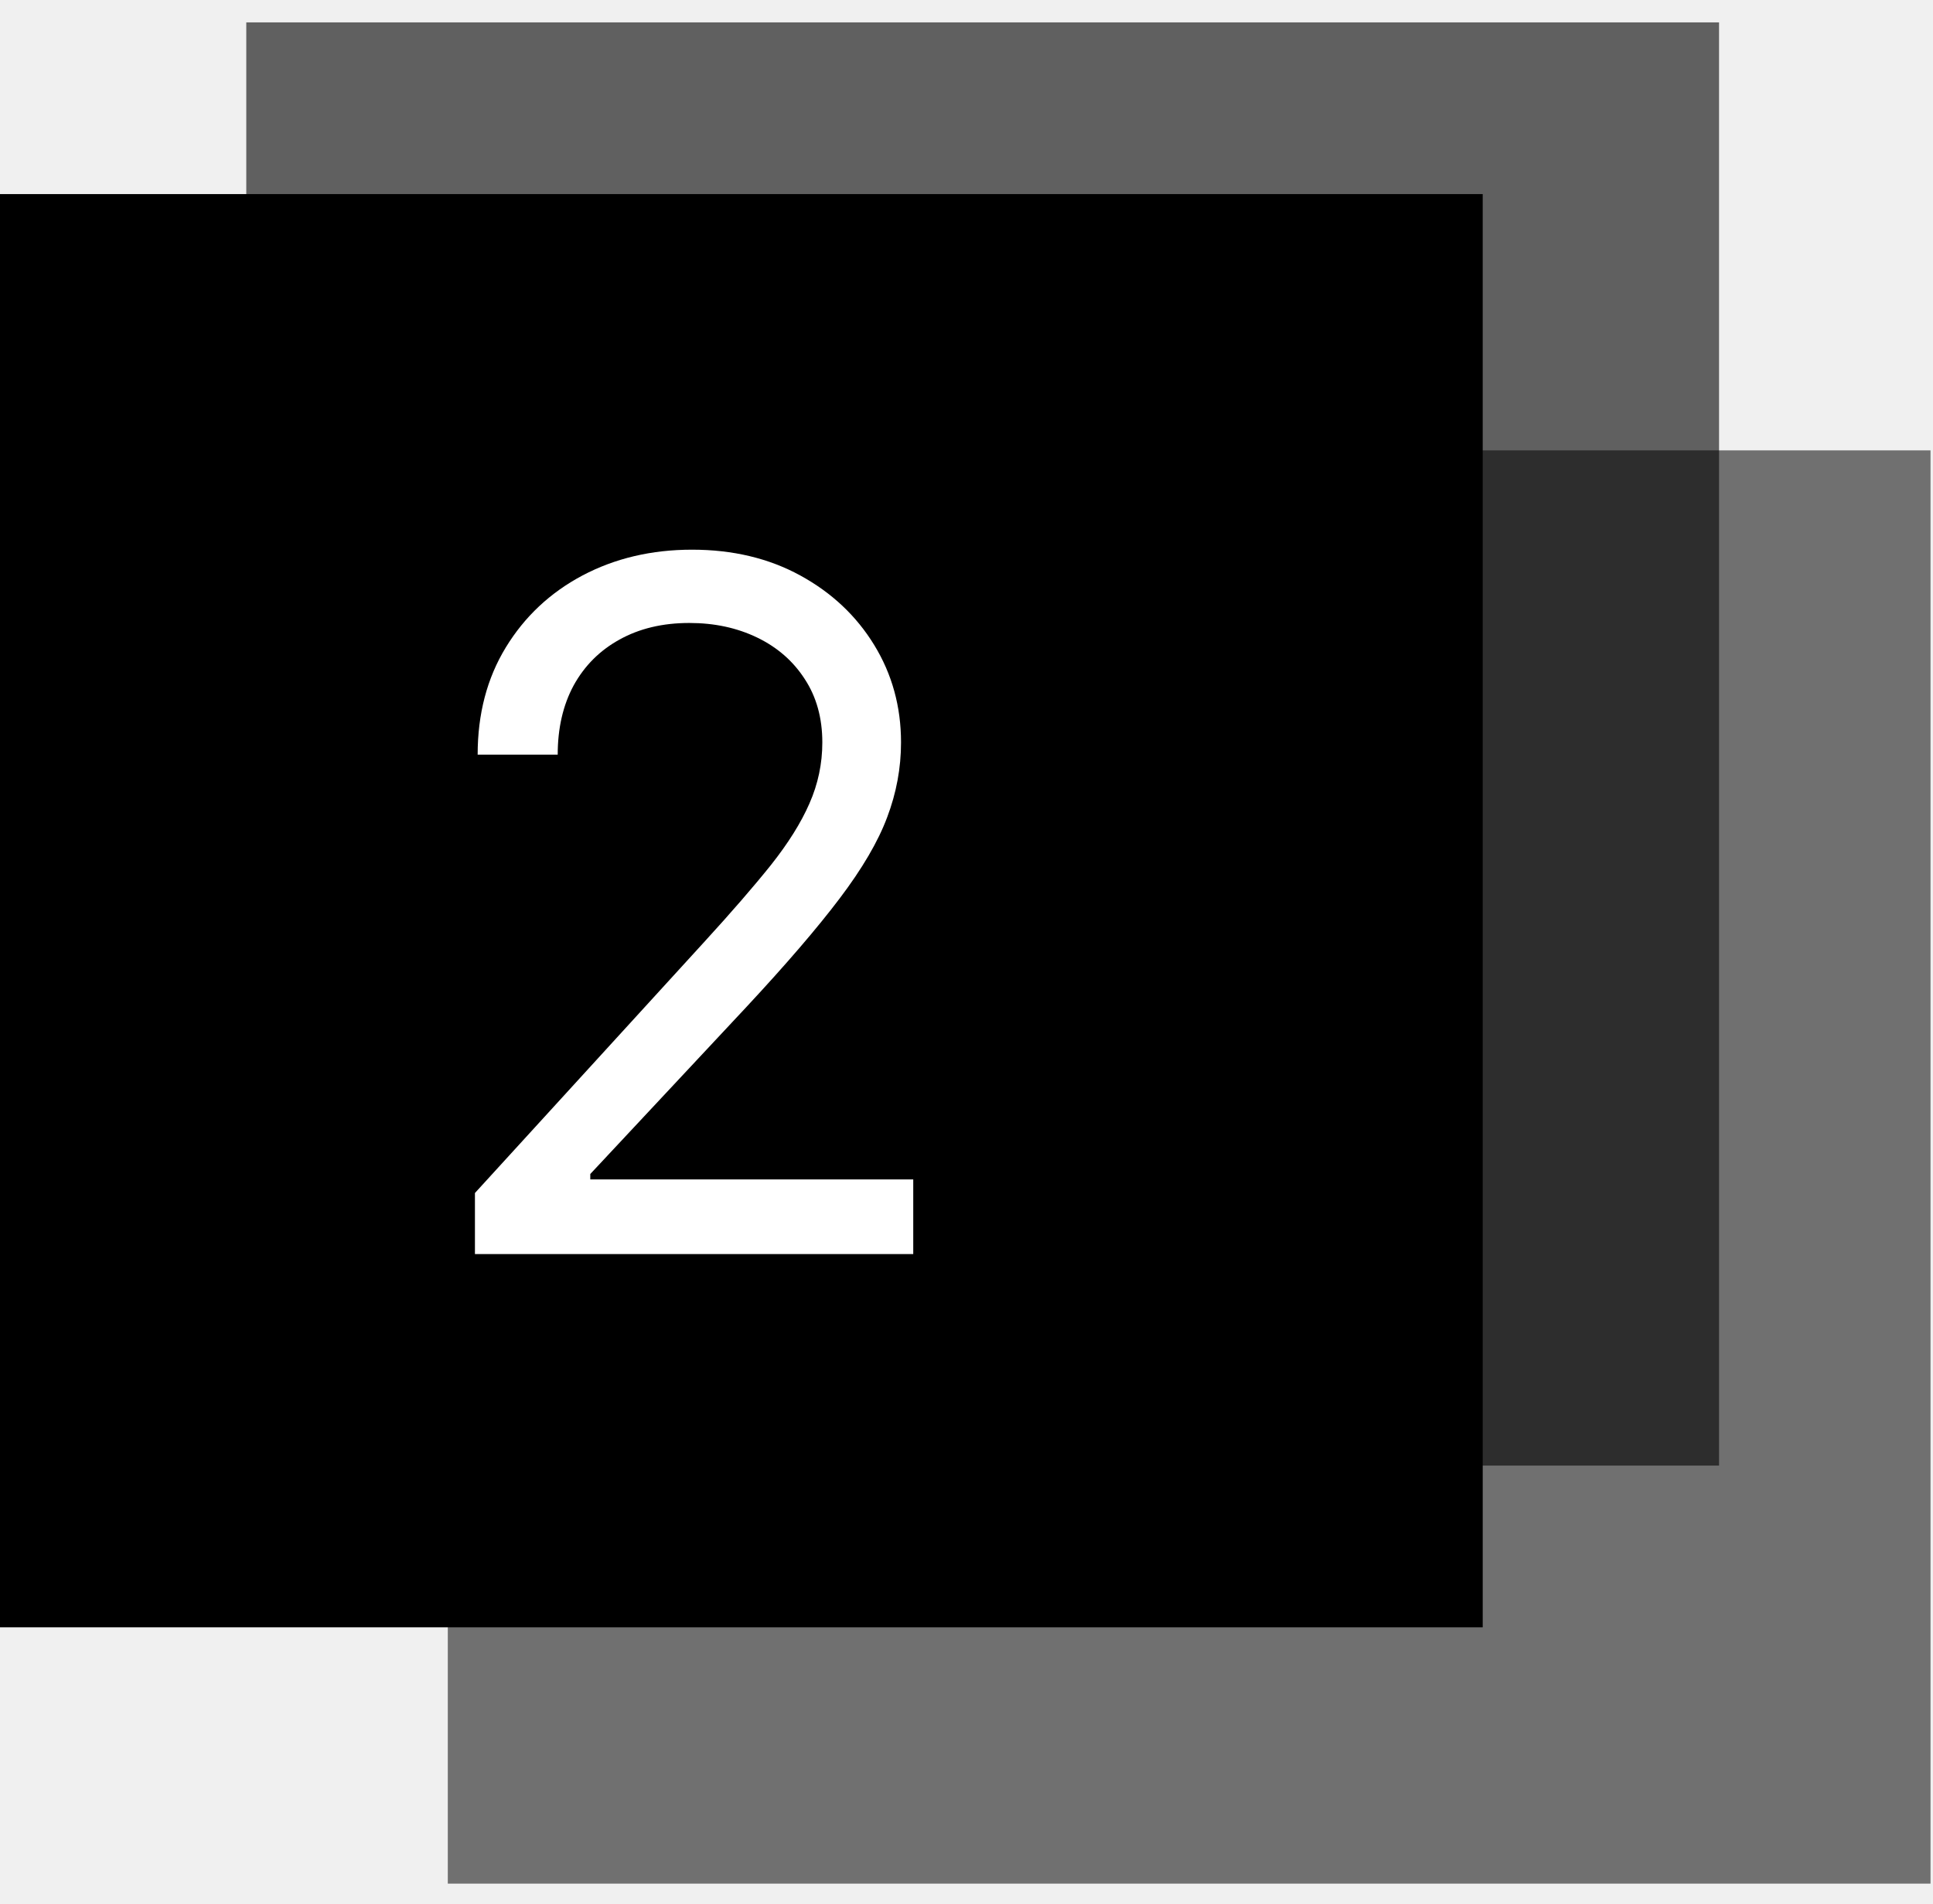
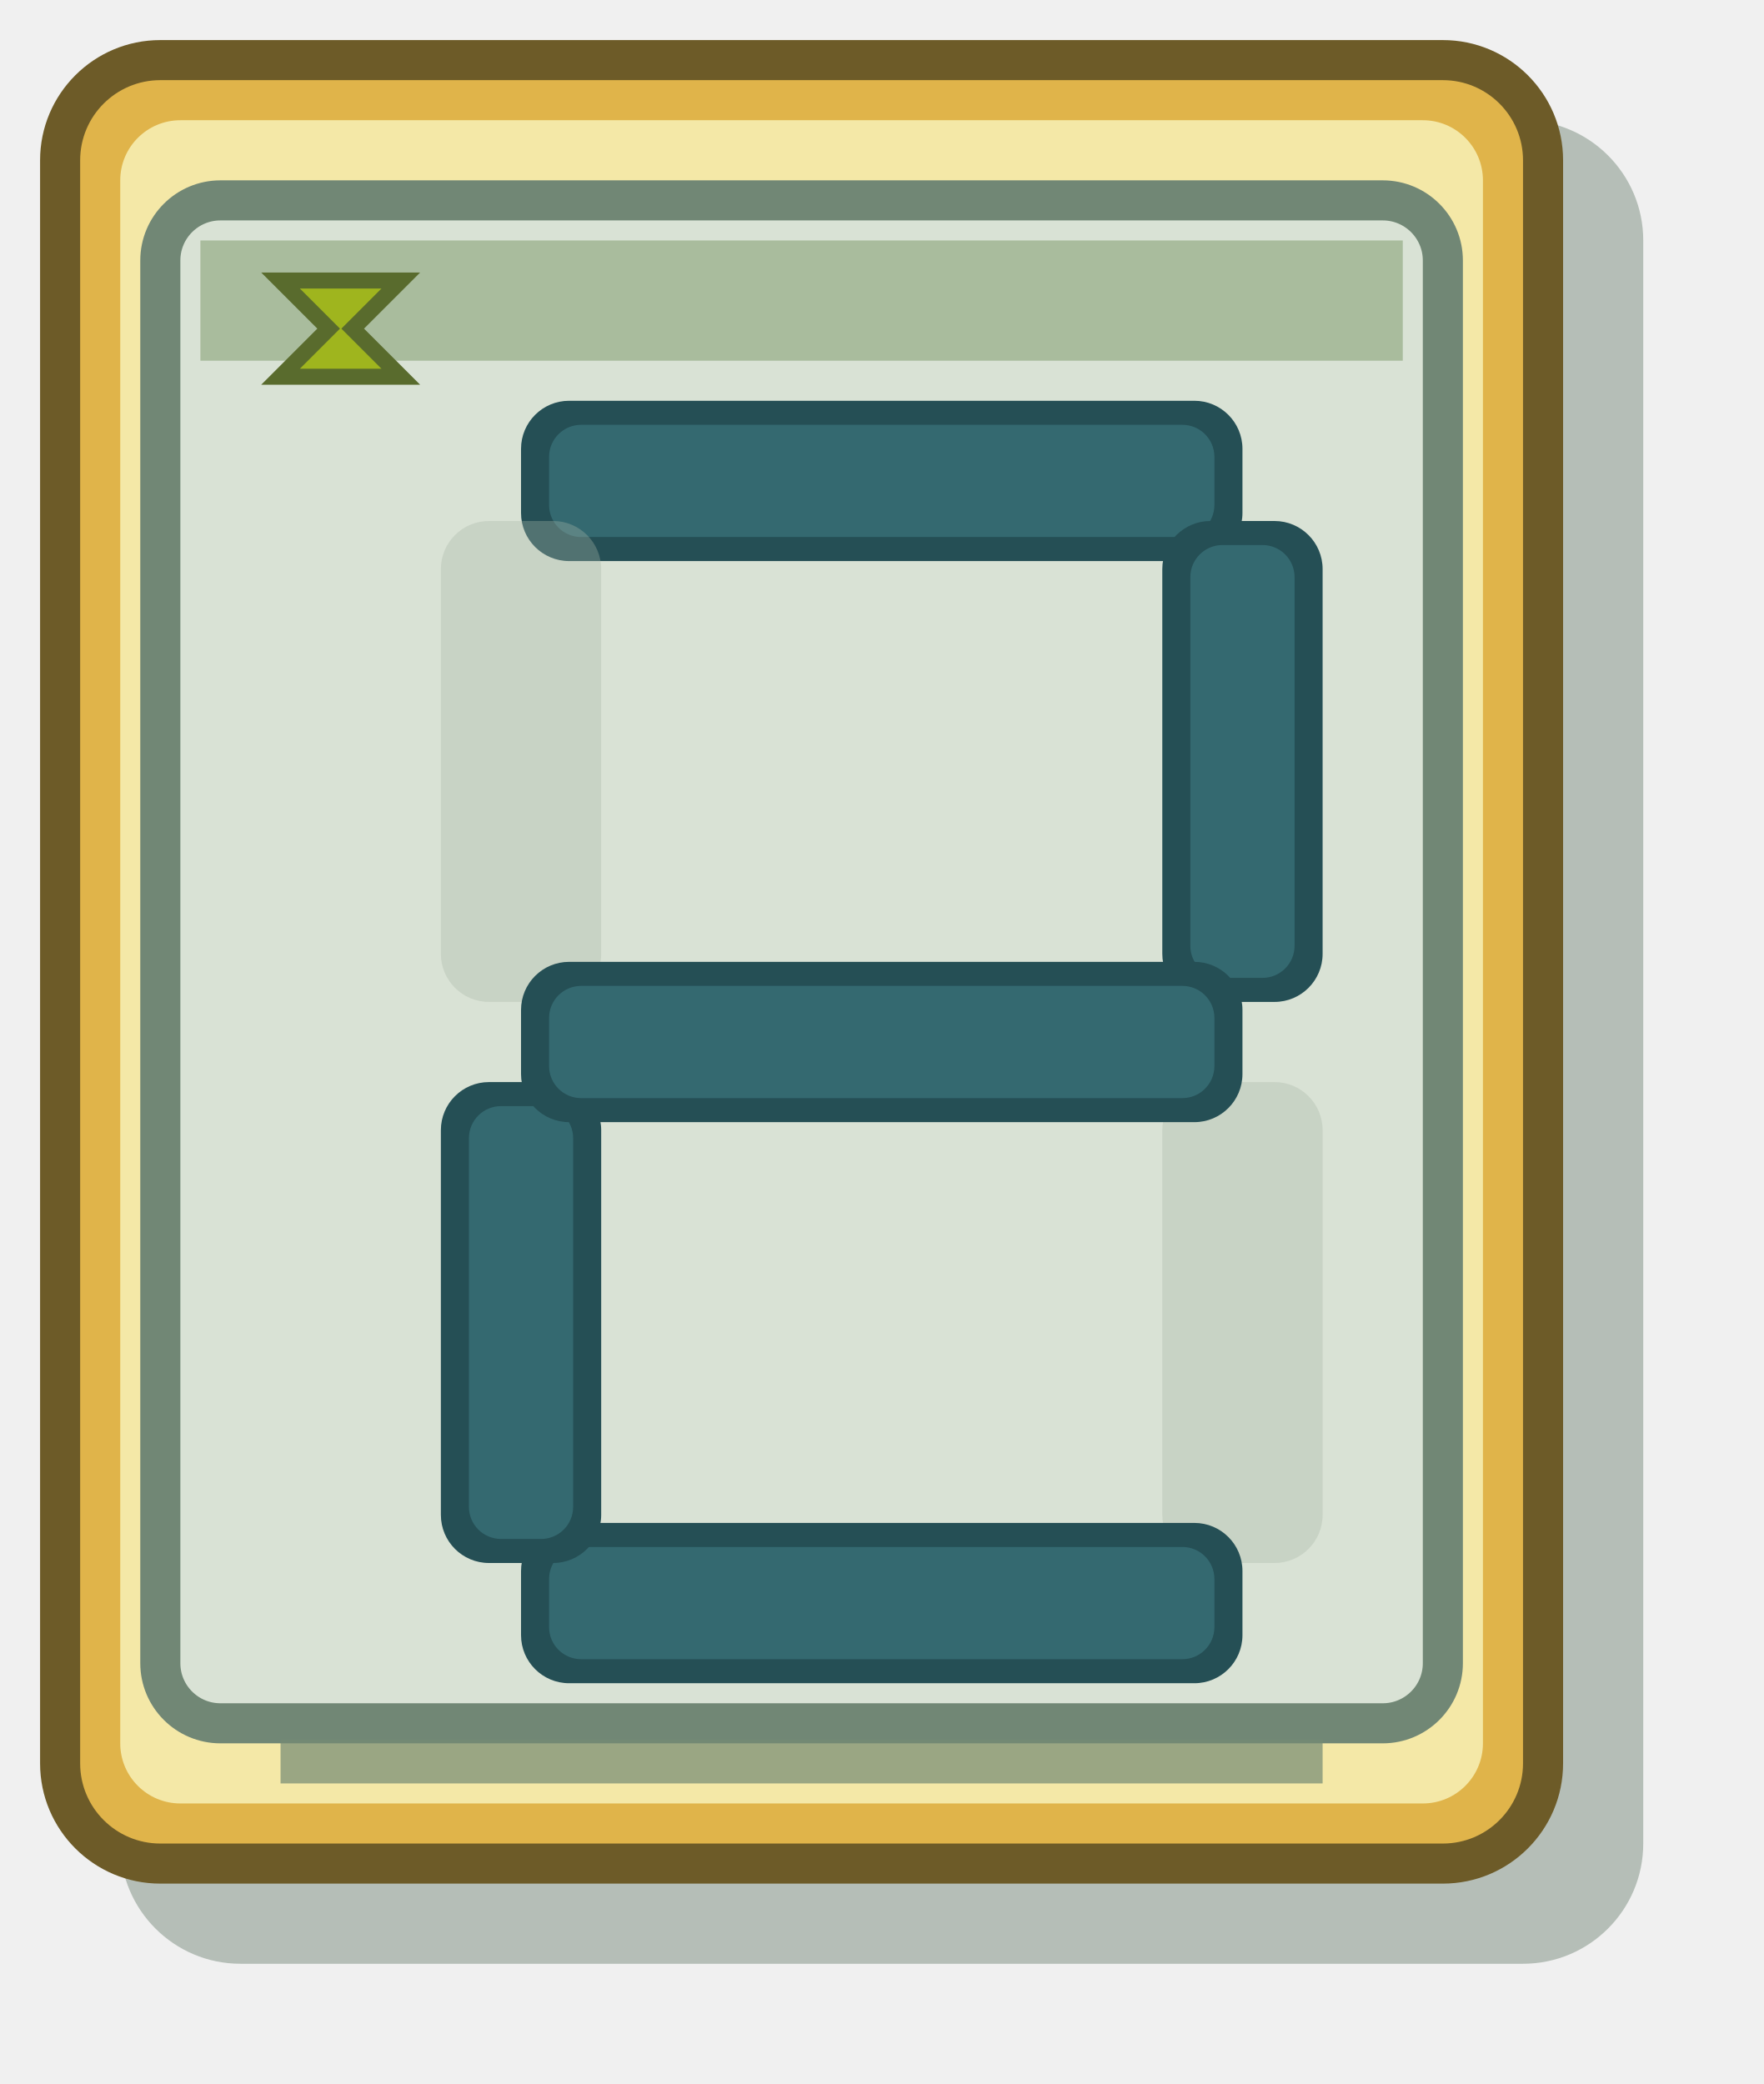
- <svg xmlns="http://www.w3.org/2000/svg" width="259" height="255" viewBox="0 0 259 255" fill="none">
-   <rect x="60" y="60.333" width="198.667" height="192" fill="currentColor" fill-opacity="0.533" />
-   <rect x="33" y="3" width="197.333" height="193.333" fill="currentColor" fill-opacity="0.6" />
-   <rect y="26" width="198.667" height="192" fill="currentColor" />
-   <path d="M63.636 168V159.818L94.364 126.182C97.97 122.242 100.939 118.818 103.273 115.909C105.606 112.97 107.333 110.212 108.455 107.636C109.606 105.03 110.182 102.303 110.182 99.454C110.182 96.182 109.394 93.349 107.818 90.954C106.273 88.561 104.152 86.712 101.455 85.409C98.758 84.106 95.727 83.454 92.364 83.454C88.788 83.454 85.667 84.197 83 85.682C80.364 87.136 78.318 89.182 76.864 91.818C75.439 94.454 74.727 97.546 74.727 101.091H64C64 95.636 65.258 90.849 67.773 86.727C70.288 82.606 73.712 79.394 78.046 77.091C82.409 74.788 87.303 73.636 92.727 73.636C98.182 73.636 103.015 74.788 107.227 77.091C111.439 79.394 114.742 82.5 117.136 86.409C119.53 90.318 120.727 94.667 120.727 99.454C120.727 102.879 120.106 106.227 118.864 109.5C117.652 112.742 115.53 116.364 112.5 120.364C109.5 124.333 105.333 129.182 100 134.909L79.091 157.273V158H122.364V168H63.636Z" fill="white" />
+ <svg xmlns="http://www.w3.org/2000/svg" width="44" height="52" viewBox="0 0 44 52" fill="none">
+   <rect x="3" y="3" width="38" height="46" rx="3" fill="#637A68" opacity=".42" />
+   <rect x="1" y="1" width="38" height="46" rx="3" fill="#6D5B28" />
+   <rect x="2" y="2" width="36" height="44" rx="2" fill="#E0B44A" />
+   <rect x="3" y="3" width="34" height="42" rx="1.5" fill="#F4E8A7" />
+   <rect x="4" y="5" width="32" height="38" rx="1.5" fill="#D9E2D5" stroke="#718775" stroke-width="1" />
+   <rect x="5" y="6" width="30" height="3" fill="#A9BC9D" />
+   <path d="M7 7 L10 7 L8.8 8.2 L10 9.4 L7 9.4 L8.2 8.2 Z" fill="#9FB51E" stroke="#596B2D" stroke-width=".4" />
+   <rect x="13" y="10" width="18" height="4" rx="1.2" fill="#254F55" opacity="1" />
+   <rect x="13.7" y="10.6" width="16.6" height="2.8" rx="0.8" fill="#39727A" opacity=".75" />
+   <rect x="29" y="13" width="4" height="12" rx="1.2" fill="#254F55" opacity="1" />
+   <rect x="29.7" y="13.6" width="2.6" height="10.8" rx="0.8" fill="#39727A" opacity=".75" />
+   <rect x="29" y="27" width="4" height="12" rx="1.2" fill="#A8B5A6" opacity=".34" />
+   <rect x="13" y="38" width="18" height="4" rx="1.2" fill="#254F55" opacity="1" />
+   <rect x="13.7" y="38.6" width="16.6" height="2.8" rx="0.8" fill="#39727A" opacity=".75" />
+   <rect x="11" y="27" width="4" height="12" rx="1.2" fill="#254F55" opacity="1" />
+   <rect x="11.7" y="27.6" width="2.6" height="10.8" rx="0.8" fill="#39727A" opacity=".75" />
+   <rect x="11" y="13" width="4" height="12" rx="1.2" fill="#A8B5A6" opacity=".34" />
+   <rect x="13" y="24" width="18" height="4" rx="1.2" fill="#254F55" opacity="1" />
+   <rect x="13.7" y="24.6" width="16.6" height="2.8" rx="0.8" fill="#39727A" opacity=".75" />
+   <rect x="7" y="43.4" width="26" height="1.1" fill="#738A74" opacity=".7" />
</svg>
